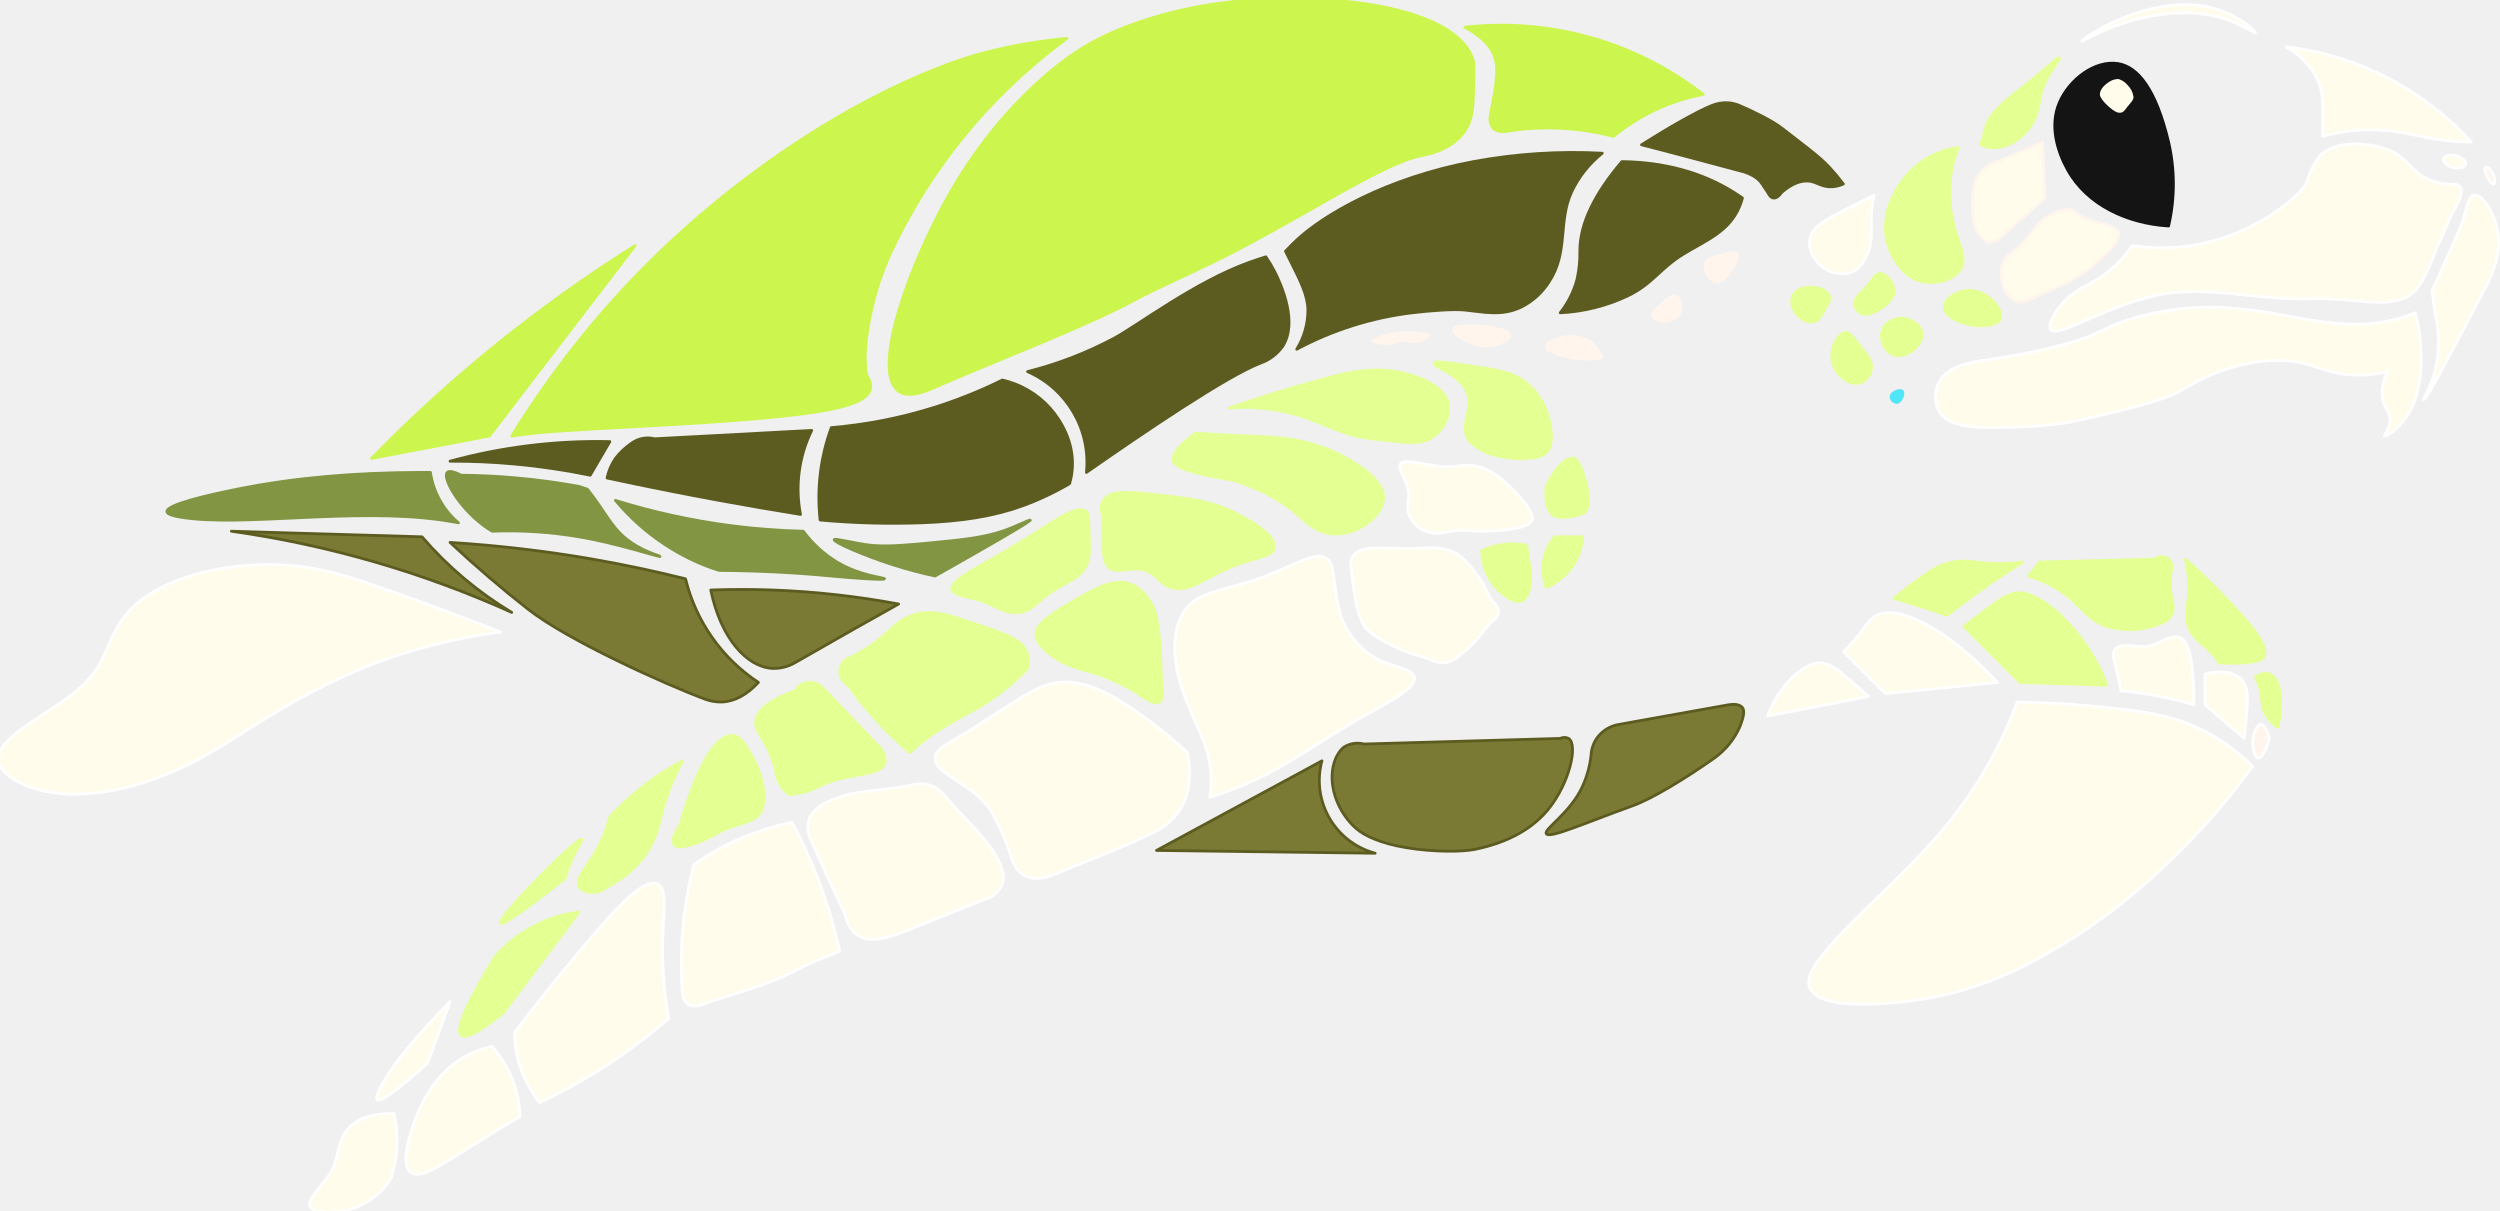
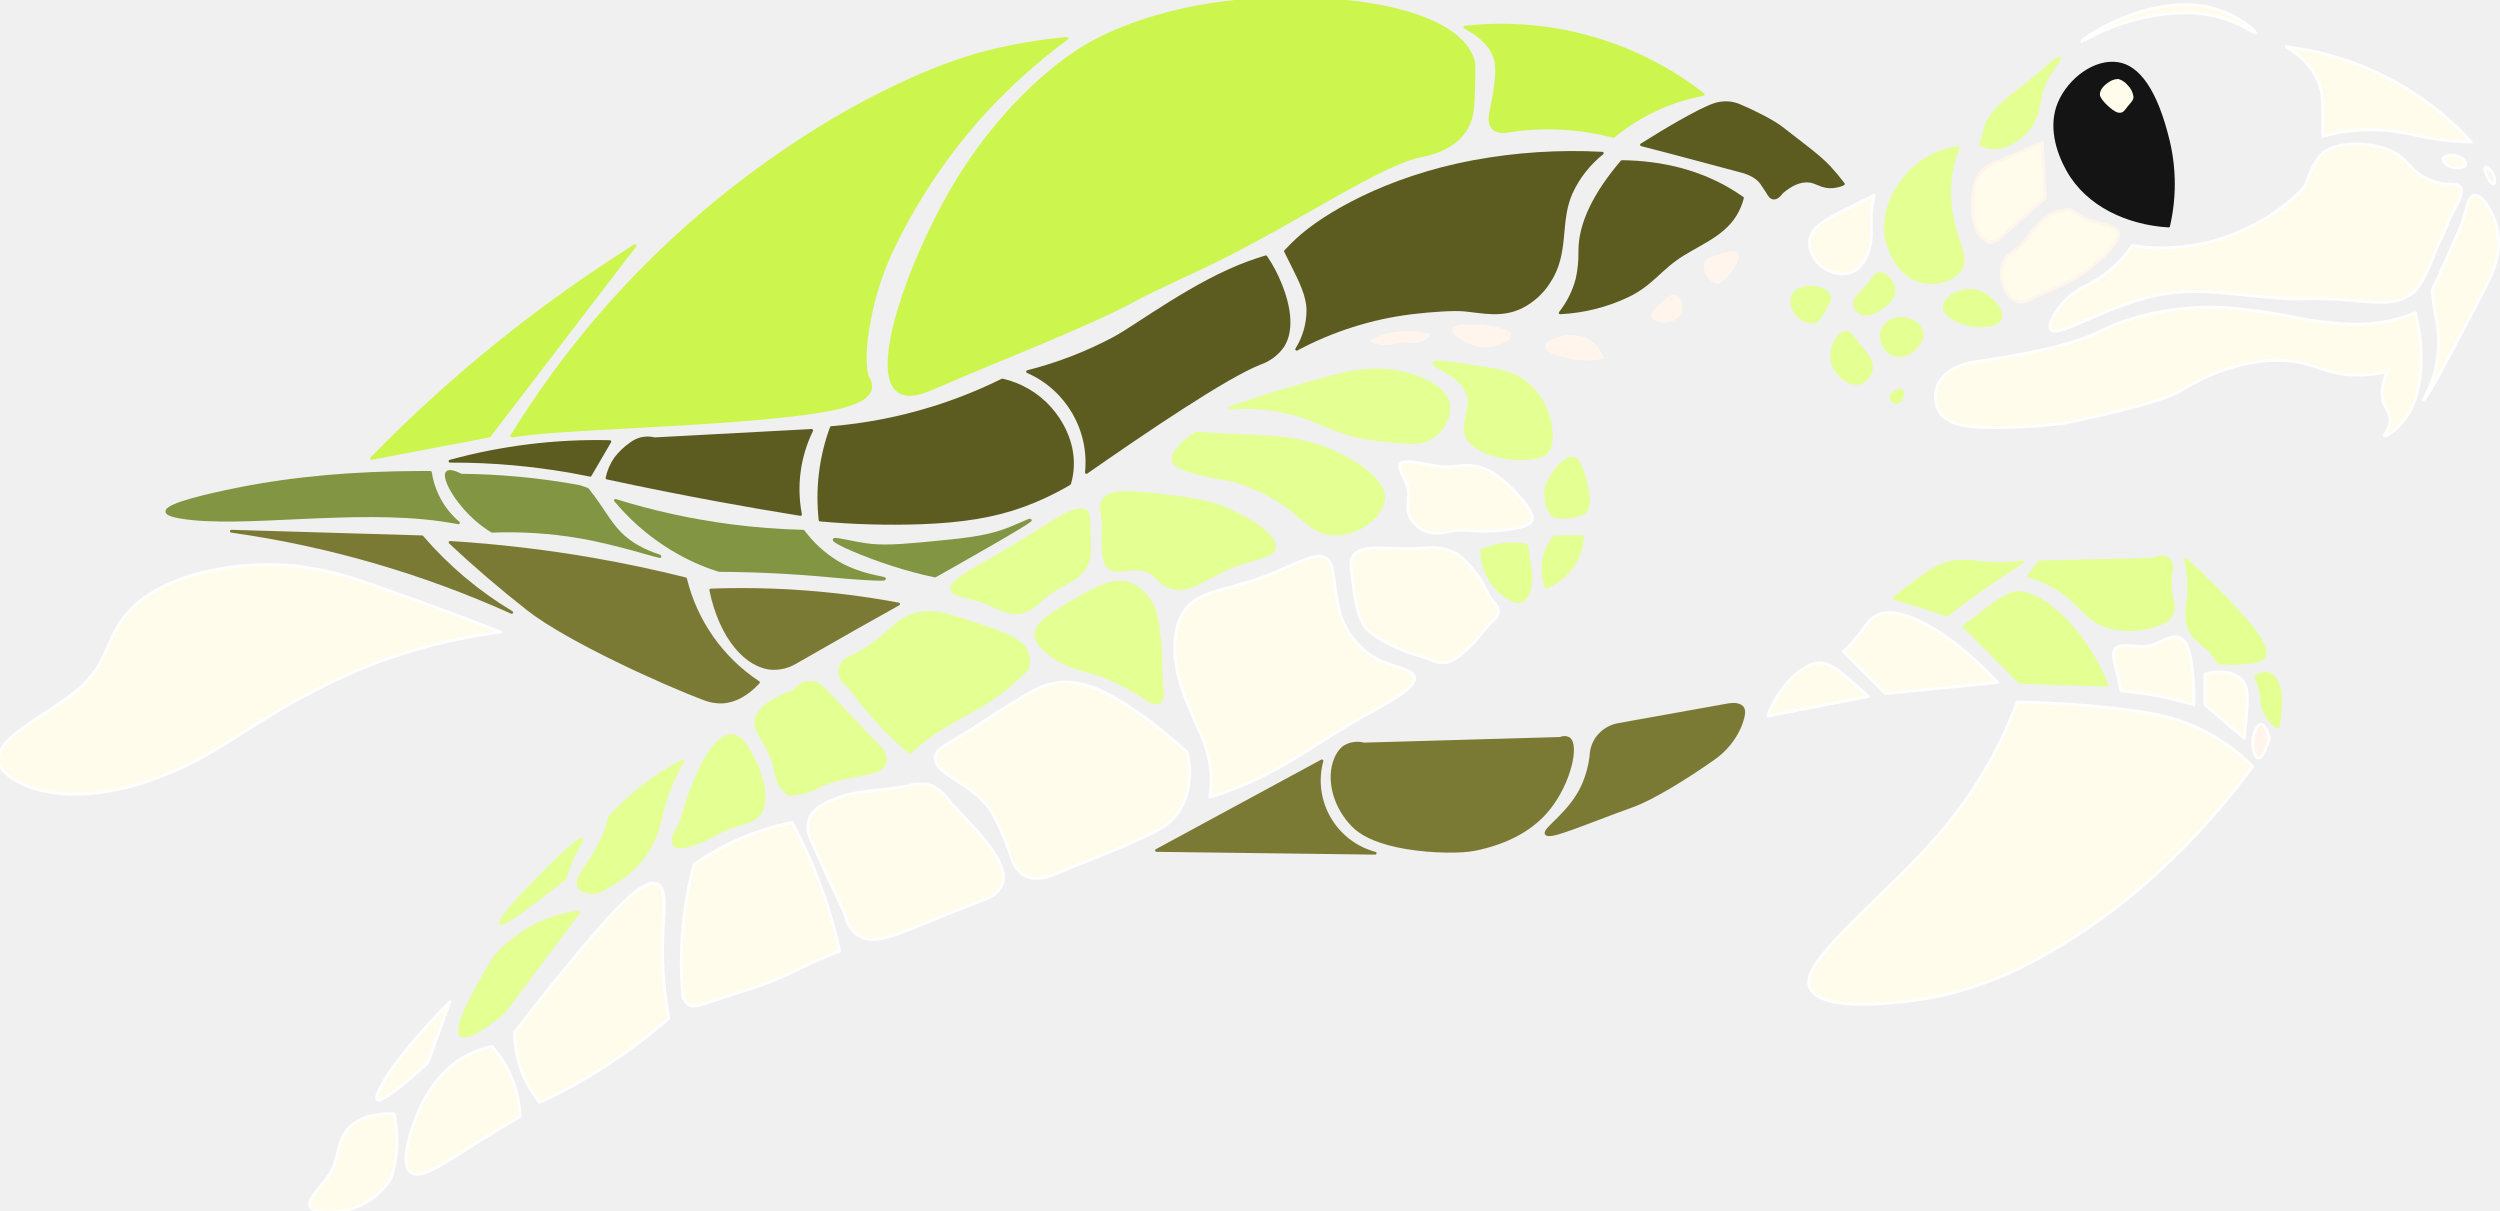
<svg xmlns="http://www.w3.org/2000/svg" id="Brown" width="512.008" height="247.968" viewBox="0 0 892 432">
  <defs>
    <style>
      .cls-1 {
        fill: #7b7a35;
+         stroke: #7b7a35;
      }

-       .cls-1, .cls-11 {
-         stroke: #5c5b20;
-       }
- 
-       .cls-1, .cls-10, .cls-11, .cls-12, .cls-2, .cls-3, .cls-4, .cls-5, .cls-6, .cls-7, .cls-8, .cls-9 {
+       .cls-1, .cls-10, .cls-11, .cls-2, .cls-3, .cls-4, .cls-5, .cls-6, .cls-7, .cls-8, .cls-9 {
        stroke-linecap: round;
        stroke-linejoin: round;
        stroke-width: 1px;
        fill-rule: evenodd;
      }

      .cls-2 {
        fill: #819543;
        stroke: #819543;
      }

      .cls-3 {
        fill: #ccf54e;
        stroke: #ccf54e;
      }

      .cls-4 {
        fill: #141414;
        stroke: #141414;
      }

      .cls-5, .cls-8, .cls-9 {
        fill: #fffcec;
      }

      .cls-5, .cls-7 {
        stroke: #fff;
      }

      .cls-6 {
        fill: #e4ff92;
        stroke: #e4ff92;
      }

      .cls-10, .cls-7 {
        fill: #fff5ec;
      }

      .cls-8 {
        stroke: #fffcec;
      }

      .cls-10, .cls-9 {
        stroke: #fff5ec;
      }

      .cls-11 {
        fill: #5c5b20;
-       }
- 
-       .cls-12 {
-         fill: #50e6f7;
-         stroke: #50e6f7;
+         stroke: #5c5b20;
      }
    </style>
  </defs>
  <path class="cls-1" d="M559.688,263.471c3.4,2.227.4,15.663-7,24.977-5.48,6.893-14.166,12.134-26.591,14.638-4.332.873-14.523,1.008-24.423-.651-8.657-1.451-14.789-4.079-18.005-6.994-6.216-5.632-9.6-14.478-8-21.979,0.841-3.947,2.884-6.278,4-6.994a9.1,9.1,0,0,1,7-1l70.019-2A3.389,3.389,0,0,1,559.688,263.471Z" />
  <path class="cls-1" d="M471.664,271.464a26.9,26.9,0,0,0,19,32.969l-78.022-1Q442.155,287.448,471.664,271.464Z" />
-   <path class="cls-1" d="M621.706,252.481c0.823,1,.54,3.244-1,6.994a27.014,27.014,0,0,1-9,10.99c-10.715,7.6-22.558,14.657-29.008,16.984-18.042,6.507-29.984,11.934-31.009,9.99-0.887-1.681,8.622-7.329,13-16.984a36.5,36.5,0,0,0,3-10.989,11.693,11.693,0,0,1,2-6,12.048,12.048,0,0,1,8-5l39.011-6.994C618.588,251.136,620.686,251.237,621.706,252.481Z" />
-   <path class="cls-1" d="M320.621,215.516a304.988,304.988,0,0,0-45.012-5c-7.374-.267-14.627-0.267-22.006,0,3.555,17.336,12.933,27.5,22.006,27.974a15.052,15.052,0,0,0,8-2c7-4.032,13.972-8.009,21.006-11.988C309.953,221.489,315.268,218.5,320.621,215.516Z" />
-   <path class="cls-1" d="M244.6,206.524a61.873,61.873,0,0,0,26.007,36.966c-3.924,4.236-8.312,6.784-13,6.993a16.071,16.071,0,0,1-6-1c-14.969-5.577-49.174-21.152-63.018-31.97-9.656-7.546-18.942-15.5-28.008-23.977a463.753,463.753,0,0,1,51.015,5.994C222.738,201.472,233.619,203.777,244.6,206.524Z" />
+   <path class="cls-1" d="M621.706,252.481c0.823,1,.54,3.244-1,6.994a27.014,27.014,0,0,1-9,10.99c-10.715,7.6-22.558,14.657-29.008,16.984-18.042,6.507-29.984,11.934-31.009,9.99-0.887-1.681,8.622-7.329,13-16.984a36.5,36.5,0,0,0,3-10.989,11.693,11.693,0,0,1,2-6,12.048,12.048,0,0,1,8-5l39.011-6.994C618.588,251.136,620.685,251.237,621.706,252.481Z" />
+   <path class="cls-1" d="M320.621,215.516a305,305,0,0,0-45.012-5c-7.375-.267-14.627-0.267-22.006,0,3.555,17.336,12.933,27.5,22.006,27.974a15.052,15.052,0,0,0,8-2c7-4.032,13.972-8.009,21.006-11.988C309.953,221.489,315.268,218.5,320.621,215.516Z" />
+   <path class="cls-1" d="M244.6,206.524a61.873,61.873,0,0,0,26.007,36.966c-3.924,4.236-8.312,6.784-13,6.993a16.071,16.071,0,0,1-6-1c-14.969-5.578-49.175-21.152-63.018-31.97-9.656-7.546-18.943-15.5-28.008-23.977a463.753,463.753,0,0,1,51.015,5.994C222.738,201.472,233.619,203.777,244.6,206.524Z" />
  <path class="cls-1" d="M150.574,191.539a131.5,131.5,0,0,0,32.009,26.974A369.4,369.4,0,0,0,82.555,189.54Z" />
  <path class="cls-2" d="M367.634,185.544c0.34,0.627-26.831,15.932-34.009,19.981q-7.6-1.624-15-4c-10.909-3.493-21.295-8.135-21.006-8.991,0.2-.59,7.6,1.416,13,2,6.282,0.677,14.375-.166,23.007-1,9.277-.9,17.261-1.687,24.007-4C362.439,187.894,367.5,185.3,367.634,185.544Z" />
  <path class="cls-2" d="M315.62,206.524c0.053-.45-8.744-1.021-17-5.994a42.221,42.221,0,0,1-12-10.99,244.708,244.708,0,0,1-26.008-2,245.056,245.056,0,0,1-41.011-8.991A80.335,80.335,0,0,0,237.6,194.536a77.144,77.144,0,0,0,16,7.992c1,0.358,1.987.686,3,1,13.6,0.085,26.87.745,40.012,2C303.752,206.206,315.557,207.062,315.62,206.524Z" />
  <path class="cls-2" d="M209.59,174.554c0.78,1,1.526,1.977,2.269,2.982,3.986,5.39,6.49,10.322,10.735,14,6.1,5.289,13.082,6.758,13,6.993-0.146.436-14.931-4.609-29.008-6.993a150.744,150.744,0,0,0-31.008-2q-1.549-.927-3-2c-9.013-6.645-14.841-17.1-13-18.982,0.74-.757,2.726-0.123,5,1,6.71,0.063,13.323.393,20,1,7.4,0.671,14.7,1.665,22.006,3Z" />
  <path class="cls-2" d="M153.574,168.56a29.209,29.209,0,0,0,10,17.983c-2.019-.385-3.988-0.713-6-1-31.7-4.493-71.237,2.577-93.026-1-2.384-.391-4.908-0.992-5-2-0.24-2.586,15.725-6.125,25.007-7.993,20.742-4.172,42.017-5.9,65.018-5.994C150.905,168.555,152.234,168.555,153.574,168.56Z" />
-   <path class="cls-3" d="M522.678,9.709c6.014,3.236,9.93,7.189,11,11.989,1.336,5.98-1.807,17.581-2,19.981a5.116,5.116,0,0,0,1,4c1.3,1.388,3.649,1.5,6,1a91.448,91.448,0,0,1,37.011,2A71.1,71.1,0,0,1,607.7,33.686,117.114,117.114,0,0,0,522.678,9.709Z" />
-   <path class="cls-3" d="M320.621,139.587c-10-6.959,3.752-45.636,19.006-71.933C355.614,40.093,376.145,22.745,388.64,15.7c10.881-6.132,28.327-12.5,50.014-14.986,33.2-3.81,81.055.836,87.025,20.98,0.422,1.424.19,7.768,0,12.988-0.167,4.576-.547,8.325-3,11.989-4.61,6.882-13.323,8.442-16,8.992-14.258,2.92-44.446,23.556-74.02,37.964-9.283,4.523-20.6,9.522-27.008,12.988-18.273,9.89-47.307,20.8-73.02,31.97C330.132,139.67,324.325,142.164,320.621,139.587Z" />
-   <path class="cls-3" d="M380.638,13.705A211.952,211.952,0,0,0,351.63,39.681a200.791,200.791,0,0,0-34.01,50.952,103.5,103.5,0,0,0-8,26.975c-1.3,7.886-1.106,14.879,0,16.984a5.973,5.973,0,0,1,1,4c-0.644,3.36-5.514,5.511-12,6.994-23.943,5.469-87.289,6.753-108.03,8.991-2.673.289-5.3,0.617-8,1A336.417,336.417,0,0,1,230.6,94.629,342.361,342.361,0,0,1,284.611,50.67c25.047-16.565,50.312-27.715,67.019-31.97A187.02,187.02,0,0,1,380.638,13.705Z" />
+   <path class="cls-3" d="M522.678,9.709c6.014,3.236,9.93,7.189,11,11.989,1.336,5.981-1.807,17.581-2,19.981a5.116,5.116,0,0,0,1,4c1.3,1.388,3.649,1.5,6,1a91.448,91.448,0,0,1,37.011,2A71.1,71.1,0,0,1,607.7,33.686,117.113,117.113,0,0,0,522.678,9.709Z" />
+   <path class="cls-3" d="M320.621,139.587c-10-6.959,3.752-45.636,19.006-71.933C355.614,40.093,376.144,22.745,388.64,15.7c10.881-6.132,28.327-12.5,50.014-14.986,33.2-3.81,81.055.836,87.025,20.98,0.422,1.424.19,7.769,0,12.988-0.167,4.576-.547,8.325-3,11.989-4.61,6.882-13.323,8.442-16,8.992-14.258,2.92-44.446,23.556-74.02,37.964-9.283,4.523-20.6,9.522-27.008,12.988-18.273,9.89-47.307,20.8-73.02,31.97C330.132,139.67,324.325,142.164,320.621,139.587Z" />
+   <path class="cls-3" d="M380.638,13.7A211.952,211.952,0,0,0,351.63,39.681a200.791,200.791,0,0,0-34.01,50.952,103.464,103.464,0,0,0-8,26.975c-1.3,7.886-1.106,14.879,0,16.984a5.972,5.972,0,0,1,1,4c-0.644,3.36-5.514,5.511-12,6.994-23.943,5.469-87.289,6.753-108.03,8.991-2.673.288-5.3,0.617-8,1A336.417,336.417,0,0,1,230.6,94.629,342.361,342.361,0,0,1,284.611,50.67c25.047-16.565,50.312-27.715,67.019-31.97A187.032,187.032,0,0,1,380.638,13.7Z" />
  <path class="cls-3" d="M226.6,87.636a510.472,510.472,0,0,0-94.026,75.929l42.011-7.993Q200.589,121.6,226.6,87.636Z" />
  <path class="cls-4" d="M773.748,80.642a66.394,66.394,0,0,0,0-29.972c-4.49-18.858-10.951-26.827-18-27.974-8.191-1.332-17.421,5.563-21.006,13.987-3.463,8.138-.743,17.274,3,23.978C744.813,73.328,759.25,79.75,773.748,80.642Z" />
  <path class="cls-5" d="M178.581,225.507c-14.395-5.688-30.2-11.47-46.012-16.984-9.859-3.439-23.774-7.82-41.012-6.994-23.656,1.134-38.281,8.876-45.013,15.985-8.971,9.474-7.124,17.5-17,26.975-5.308,5.088-13.312,9.552-21.006,14.986-3.583,2.531-9.605,7-9,11.989,0.265,2.195,1.835,4.532,6,6.993,9.223,5.448,26.031,7.57,48.013,0,16.712-5.755,26.185-12.878,41.012-21.979a239.364,239.364,0,0,1,37.01-18.983A199.554,199.554,0,0,1,178.581,225.507Z" />
  <path class="cls-5" d="M719.733,250.483a367.429,367.429,0,0,1,41.011,3c10.1,1.373,18.215,3.25,27.008,7.992a68.2,68.2,0,0,1,16,11.989,255.855,255.855,0,0,1-34.009,37.964A213.523,213.523,0,0,1,722.734,344.4a125.609,125.609,0,0,1-43.012,12.988c-16.539,1.817-31.258,1.44-34.01-5-2.476-5.79,7.5-16.011,25.007-32.969,12.162-11.781,22.387-21.852,32.009-35.967A152.894,152.894,0,0,0,719.733,250.483Z" />
-   <path class="cls-5" d="M139.571,420.324a44.22,44.22,0,0,0,2-15.985,43.315,43.315,0,0,0-1-6.993c-6.7-.191-12.3,1.257-16,5-4.187,4.23-3.768,10.49-6,14.986-2.316,4.663-9.226,10.284-8,12.988,1.038,2.294,5.879,2.4,10,2a25.225,25.225,0,0,0,15-6.993A25.686,25.686,0,0,0,139.571,420.324Z" />
-   <path class="cls-5" d="M160.576,357.383q-4,10.99-8,21.98c-6.554,5.887-16.435,14.4-18.005,12.988-0.508-.456-0.052-1.866,1-4C140.169,379.045,151.825,366.212,160.576,357.383Z" />
+   <path class="cls-5" d="M139.571,420.324a44.242,44.242,0,0,0,2-15.985,43.315,43.315,0,0,0-1-6.993c-6.7-.191-12.3,1.257-16,5-4.187,4.23-3.768,10.49-6,14.986-2.316,4.663-9.226,10.284-8,12.988,1.038,2.294,5.879,2.4,10,2a25.225,25.225,0,0,0,15-6.993A25.723,25.723,0,0,0,139.571,420.324Z" />
+   <path class="cls-5" d="M160.576,357.383q-4,10.99-8,21.98c-6.554,5.887-16.435,14.4-18.005,12.988-0.508-.456-0.052-1.866,1-4C140.169,379.045,151.825,366.211,160.576,357.383Z" />
  <path class="cls-5" d="M175.581,373.368a39.974,39.974,0,0,1,10,24.977c-6.15,3.621-12.056,7.225-18,10.99-10.609,6.715-17.668,11.467-21,8.991-3.788-2.809-.589-13.334,2-19.981,4.217-10.828,10.7-17.171,15-19.981A35.9,35.9,0,0,1,175.581,373.368Z" />
-   <path class="cls-5" d="M238.6,363.378a196.048,196.048,0,0,1-46.013,29.972,39.444,39.444,0,0,1-9-24.977c9.974-13.09,20.016-25.5,30.008-36.965,7.134-8.189,16.524-18.22,21.006-15.985,3.264,1.626,2.393,8.99,2,15.985A139.924,139.924,0,0,0,238.6,363.378Z" />
+   <path class="cls-5" d="M238.6,363.378a196.048,196.048,0,0,1-46.013,29.972,39.444,39.444,0,0,1-9-24.977c9.974-13.09,20.016-25.5,30.008-36.965,7.134-8.189,16.523-18.22,21.006-15.985,3.264,1.626,2.393,8.99,2,15.985A139.924,139.924,0,0,0,238.6,363.378Z" />
  <path class="cls-5" d="M299.615,339.4a176.765,176.765,0,0,0-17-45.957,92.954,92.954,0,0,0-35.01,14.986,137.366,137.366,0,0,0-4,46.956,4.832,4.832,0,0,0,2,3c1.823,1.114,4.15.3,5,0,11.994-4.177,21.71-6.27,33.009-11.988A156.739,156.739,0,0,1,299.615,339.4Z" />
-   <path class="cls-5" d="M305.617,333.406c4.755,3.53,11.276,1.439,22.006-3,7.805-3.227,16.532-6.7,25.007-9.991a9.012,9.012,0,0,0,5-5,8.229,8.229,0,0,0,0-5c-2.417-8.957-14.977-19.532-20.006-25.975a12.909,12.909,0,0,0-5-4c-3.67-1.486-7.192-.464-9,0-1.3.333-10.643,1.468-15,2a41.915,41.915,0,0,0-14,4c-2.937,1.54-5.122,3.36-6,5.994-1.1,3.3.315,6.46,1,7.993,3.962,8.862,7.954,17.56,12,25.975A11.274,11.274,0,0,0,305.617,333.406Z" />
-   <path class="cls-5" d="M423.65,268.466c1.62,7.768.892,15.189-3,20.981-3.337,4.965-7.761,6.991-12,8.991-9.8,4.623-20.382,8.538-31.009,12.988-2.428,1.017-7.7,3.3-12,1-3.406-1.824-4.586-5.688-5-6.993a81.935,81.935,0,0,0-7-15.985c-6.095-9.76-20.243-13.029-20-18.982,0.131-3.279,4.422-4.987,11-8.992,4.277-2.6,15.36-10.264,24.007-14.986a25.967,25.967,0,0,1,9-3,25.4,25.4,0,0,1,10,1C398.385,247.542,413.521,259.18,423.65,268.466Z" />
-   <path class="cls-5" d="M431.652,284.452c2.027-.632,3.994-1.287,6-2,19.465-6.9,30.982-16.915,49.014-26.974,8.811-4.916,18.9-10.028,18-13.987-0.74-3.253-9.978-3.55-16-7.993a28.819,28.819,0,0,1-10-12.988c-1.454-4.094-2.129-9.942-3-15.985-0.306-2.118-.608-3.821-2-5-3.857-3.25-11.1,1.829-22.006,5.994-14.967,5.715-25.063,4.865-30.008,13.987a20.115,20.115,0,0,0-2,6c-2.293,12.381,3.432,24.472,9,36.965a44.333,44.333,0,0,1,3,9.991A38.994,38.994,0,0,1,431.652,284.452Z" />
-   <path class="cls-5" d="M482.667,198.532c-1.182,1.9-.551,4.661,0,8.992,1.006,7.918,1.961,13.23,5,16.984,1.426,1.76,7.371,5.369,14,7.992,3.219,1.273,5.834,1.6,9,3a10.1,10.1,0,0,0,4,1c3.425,0.038,6.359-2.392,11-6.993,2.909-2.883,4.488-5.975,7-7.993a4.7,4.7,0,0,0,2-3c0.175-1.774-1.283-3.212-2-4-1.683-1.837-2.344-4.338-4-6.993-3.147-5.041-7.212-9.039-9-9.991-4.776-2.539-9.384-2.158-12-2C494.2,196.355,485.643,193.739,482.667,198.532Z" />
+   <path class="cls-5" d="M305.617,333.406c4.755,3.53,11.276,1.439,22.006-3,7.805-3.228,16.532-6.7,25.007-9.991a9.012,9.012,0,0,0,5-5,8.229,8.229,0,0,0,0-5c-2.417-8.957-14.977-19.532-20.006-25.975a12.909,12.909,0,0,0-5-4c-3.67-1.486-7.192-.464-9,0-1.3.333-10.643,1.468-15,2a41.915,41.915,0,0,0-14,4c-2.937,1.539-5.122,3.36-6,5.994-1.1,3.3.315,6.46,1,7.993,3.962,8.862,7.954,17.56,12,25.975A11.274,11.274,0,0,0,305.617,333.406Z" />
+   <path class="cls-5" d="M423.65,268.466c1.62,7.768.892,15.189-3,20.981-3.337,4.965-7.761,6.991-12,8.991-9.8,4.623-20.382,8.538-31.009,12.988-2.428,1.017-7.7,3.3-12,1-3.406-1.824-4.586-5.688-5-6.993a81.935,81.935,0,0,0-7-15.985c-6.095-9.76-20.243-13.029-20-18.982,0.131-3.279,4.422-4.987,11-8.992,4.277-2.6,15.36-10.264,24.007-14.986a25.967,25.967,0,0,1,9-3,25.4,25.4,0,0,1,10,1C398.385,247.541,413.521,259.18,423.65,268.466Z" />
+   <path class="cls-5" d="M431.652,284.452c2.027-.632,3.994-1.287,6-2,19.465-6.9,30.982-16.915,49.014-26.974,8.811-4.916,18.9-10.028,18-13.987-0.74-3.253-9.978-3.55-16-7.993a28.819,28.819,0,0,1-10-12.988c-1.454-4.094-2.129-9.942-3-15.985-0.306-2.118-.608-3.821-2-5-3.857-3.25-11.1,1.829-22.006,5.994-14.967,5.715-25.063,4.865-30.008,13.987a20.115,20.115,0,0,0-2,6c-2.293,12.381,3.432,24.472,9,36.965a44.274,44.274,0,0,1,3,9.991A39.026,39.026,0,0,1,431.652,284.452Z" />
+   <path class="cls-5" d="M482.667,198.532c-1.182,1.9-.551,4.661,0,8.992,1.006,7.918,1.961,13.23,5,16.984,1.426,1.76,7.371,5.369,14,7.992,3.219,1.273,5.834,1.6,9,3a10.1,10.1,0,0,0,4,1c3.425,0.038,6.359-2.392,11-6.993,2.909-2.883,4.488-5.975,7-7.993a4.7,4.7,0,0,0,2-3c0.175-1.774-1.283-3.212-2-4-1.683-1.837-2.344-4.338-4-6.993-3.146-5.041-7.211-9.039-9-9.991-4.776-2.539-9.384-2.158-12-2C494.2,196.355,485.643,193.739,482.667,198.532Z" />
  <path class="cls-5" d="M527.679,166.562c-4.2-1.123-6.652-.14-11,0-6.043.194-15.4-3.415-17.005-1-1.377,2.076,2.916,5.933,3,10.99,0.018,1.036-.926,4.374,0,6.993a10.539,10.539,0,0,0,6,5.994c3.39,1.362,6.4.479,9,0,4.417-.813,8.064.191,13,0,9.633-.371,15.145-1.639,16-4,0.7-1.929-2.011-6.2-8-11.989C534.548,169.562,530.957,167.437,527.679,166.562Z" />
  <path class="cls-5" d="M630.708,255.479a37.755,37.755,0,0,1,8-12.988c4.01-4.211,8.262-5.941,10-6,3.806-.118,6.625,2.11,10,5,2.733,2.335,5.42,4.68,8,6.993Z" />
  <path class="cls-5" d="M672.72,247.486l-15-14.986a54.285,54.285,0,0,0,7-7.992c1.341-1.89,2.524-3.784,5-5,3.117-1.524,7.837-1.372,15,2,9.961,4.685,19.929,13.3,28.008,21.98Z" />
  <path class="cls-6" d="M720.733,243.49l31.009,1a68.538,68.538,0,0,0-11-18.982C732.089,215,724,211.14,719.733,211.52c-3.392.3-6.482,2.6-11,5.994-2.435,1.828-5.33,4-8,5.995Z" />
-   <path class="cls-5" d="M754.743,231.5c-1.16,1.465-.6,3.6,0,5.994q1.092,4.324,2,8.992a129,129,0,0,1,14,2q6.079,1.212,12,3a82.03,82.03,0,0,0-1-15.985c-0.65-3.832-1.61-6.912-4-7.992-3.038-1.372-7.715,2.383-11,3C762.974,231.206,756.63,229.117,754.743,231.5Z" />
+   <path class="cls-5" d="M754.743,231.5c-1.16,1.465-.6,3.6,0,5.994q1.092,4.324,2,8.992a129,129,0,0,1,14,2q6.079,1.21,12,3a82.03,82.03,0,0,0-1-15.985c-0.651-3.832-1.61-6.912-4-7.992-3.038-1.372-7.715,2.383-11,3C762.974,231.206,756.63,229.117,754.743,231.5Z" />
  <path class="cls-5" d="M786.752,251.482V240.493c4.714-1.288,10.046-1.157,13,2,2.276,2.427,2.274,5.722,2,9.99-0.24,3.742-.567,7.352-1,10.99Z" />
  <path class="cls-7" d="M805.757,270.465c1.453,0.14,3.025-3.9,4-6.994-0.537-2.019-1.626-4.972-3-5-1.557-.026-3.109,3.718-3,6.993C803.826,267.557,804.588,270.351,805.757,270.465Z" />
  <path class="cls-8" d="M749.741,33.686c-0.006-1.065.724-2.509,3-4a5.592,5.592,0,0,1,3-1,6.071,6.071,0,0,1,3,2,6.646,6.646,0,0,1,2,4c-0.108,1.032-.992,1.715-2,3-0.828,1.052-1.231,1.806-2,2-1.021.255-2.192-.411-4-2C750.816,35.993,749.746,34.474,749.741,33.686Z" />
  <path class="cls-5" d="M850.77,155.572c0.454,0.432,4.679-2.212,8-6.993,2.41-3.469,4.506-9.053,5-16.984a63.632,63.632,0,0,0-2-19.982,55.719,55.719,0,0,1-10,3,56.68,56.68,0,0,1-14,1,130.846,130.846,0,0,1-17-2c-12.864-2.7-25.821-4.249-34.009-4a98.56,98.56,0,0,0-29.008,5c-5.22,1.78-8.815,4.128-14,5.994-9.877,3.551-23.35,6.174-36.01,7.992-4.135.594-12.83,1.785-16,7.993a10.926,10.926,0,0,0,0,9.991c2.96,5.223,10.759,6,19,5.994,10.607,0,22.945-.923,28.008-2,15.9-3.376,33.195-7.6,39.011-10.99a80.318,80.318,0,0,1,14-6.993c12.4-4.373,22.1-4.784,30.009-3,3.949,0.893,9.241,3.36,15,4a43.5,43.5,0,0,0,15-1c-2.043,4.816-2.4,8.8-1,11.988,0.779,1.771,1.89,2.849,2,5C852.933,152.754,850.39,155.212,850.77,155.572Z" />
-   <path class="cls-5" d="M864.774,142.584c-0.319-.2,2.5-4.208,4-9.99a43.59,43.59,0,0,0,0-20.981q-0.5-4-1-7.992c1.728-3.669,3.372-7.28,5-10.99,2.2-5.011,5.482-12.245,6-13.987,1.464-4.906,1.992-8.634,4-8.992,2.693-.48,6.543,5.368,8,10.99,2.489,9.593-2.112,18.366-4,21.98C881.954,111.853,865.7,143.168,864.774,142.584Z" />
-   <path class="cls-5" d="M731.736,117.608c2.635,3.423,22.109-10.257,42.012-12.988,14.695-2.016,29.253,1.7,45.013,2,4.165,0.078,7.841-.191,12,0,14.409,0.663,22.9,3.327,30.008-2,4.31-3.227,8.487-16.013,9-16.984,2.435-4.585,3.437-8.474,6-12.988,1.04-1.832,3.509-6.071,2-7.993-0.894-1.14-2.689-.826-5-1a19.459,19.459,0,0,1-7-2c-5.292-2.569-6.51-6.3-11-8.992a28.02,28.02,0,0,0-10-3c-8.194-.984-13.342.766-16,3-3.62,3.033-5.822,10.662-6,10.99-1.27,2.321-7.02,7.719-14,11.989a72.371,72.371,0,0,1-27.008,9.991,71.14,71.14,0,0,1-21.006,0,41.722,41.722,0,0,1-14,12.988c-3.306,1.81-8.2,3.883-12,8.991C733.354,111.475,730.409,115.883,731.736,117.608Z" />
-   <path class="cls-5" d="M815.76,16.7c5.855,3.539,10.123,8.24,12,13.987,0.955,2.918,1,5.973,1,9.991,0,2.667,0,5.49,0,7.993a61.091,61.091,0,0,1,10-2,64.367,64.367,0,0,1,14,0,100.665,100.665,0,0,1,11,2,96.921,96.921,0,0,0,18,2A106.172,106.172,0,0,0,815.76,16.7Z" />
+   <path class="cls-5" d="M864.774,142.584c-0.319-.2,2.5-4.208,4-9.99a43.59,43.59,0,0,0,0-20.981q-0.5-4-1-7.992c1.728-3.669,3.372-7.28,5-10.99,2.2-5.011,5.481-12.245,6-13.987,1.465-4.906,1.993-8.634,4-8.992,2.693-.48,6.543,5.368,8,10.99,2.489,9.593-2.112,18.366-4,21.98C881.954,111.853,865.7,143.168,864.774,142.584Z" />
+   <path class="cls-5" d="M731.736,117.608c2.635,3.423,22.108-10.257,42.012-12.988,14.695-2.016,29.253,1.7,45.013,2,4.165,0.078,7.841-.192,12,0,14.409,0.663,22.9,3.327,30.008-2,4.31-3.227,8.487-16.013,9-16.984,2.435-4.585,3.437-8.474,6-12.988,1.04-1.832,3.509-6.071,2-7.993-0.894-1.14-2.689-.826-5-1a19.461,19.461,0,0,1-7-2c-5.292-2.569-6.51-6.3-11-8.992a28.02,28.02,0,0,0-10-3c-8.194-.984-13.342.766-16,3-3.62,3.033-5.822,10.662-6,10.99-1.27,2.321-7.02,7.719-14,11.989a72.371,72.371,0,0,1-27.008,9.991,71.14,71.14,0,0,1-21.006,0,41.715,41.715,0,0,1-14,12.988c-3.305,1.81-8.2,3.883-12,8.991C733.354,111.475,730.409,115.883,731.736,117.608Z" />
+   <path class="cls-5" d="M815.76,16.7c5.855,3.539,10.123,8.24,12,13.987,0.955,2.918,1,5.973,1,9.991,0,2.667,0,5.49,0,7.993a61.081,61.081,0,0,1,10-2,64.367,64.367,0,0,1,14,0,100.665,100.665,0,0,1,11,2,96.929,96.929,0,0,0,18,2A106.172,106.172,0,0,0,815.76,16.7Z" />
  <path class="cls-5" d="M879.778,58.663c0.26-1.026-1.418-2.462-3-3-2.038-.689-4.711-0.144-5,1-0.261,1.026,1.418,2.462,3,3C876.814,60.351,879.488,59.806,879.778,58.663Z" />
  <path class="cls-7" d="M886.78,59.662c0.538-.325,2.318,1.14,3,3,0.452,1.231.493,2.809,0,3-0.521.2-1.523-1.192-2-2C886.882,62.145,886.241,59.987,886.78,59.662Z" />
-   <path class="cls-5" d="M804.757,11.707c0.252-.382-3.97-4.323-10-6.993a37.5,37.5,0,0,0-17-3c-18.851.794-35.277,12.519-35.01,12.988,0.2,0.351,10.046-6.327,25.007-8.992,11.2-1.995,19.407-1.135,26.008,1C799.79,8.664,804.522,12.062,804.757,11.707Z" />
-   <path class="cls-9" d="M728.736,50.67q0.5,9.991,1,19.981l-17,14.986-3,1a10.34,10.34,0,0,1-2.837-2.063c-1.67-1.728-2.9-4.88-3.164-9.925-0.306-5.755,1.111-10.72,2-11.989a14.441,14.441,0,0,1,7-5C716.516,56.149,723.29,53.079,728.736,50.67Z" />
-   <path class="cls-9" d="M724.734,106.618c-0.866.472-2.873,1.59-5,1-4.307-1.2-7.166-8.9-5-13.987,1.009-2.374,2.686-3.183,5-5,4.428-3.467,7-10.511,14-12.988a18.114,18.114,0,0,1,5-1,30.95,30.95,0,0,0,7,4c1.007,0.409,9.111,1.788,10,4,1.092,2.7-2.751,7.132-10,12.988C738.755,101.27,728.408,104.616,724.734,106.618Z" />
-   <path class="cls-5" d="M668.719,69.653a38.925,38.925,0,0,0-1,6.993c-0.253,5.094.593,8.246-1,12.988-1.348,4.011-3.623,6.245-5,6.993-3.755,2.039-8.217.888-11-1-3.3-2.236-5.53-6.286-5-9.991,0.666-4.669,5.472-7.226,13-10.99Z" />
+   <path class="cls-5" d="M804.757,11.707c0.252-.382-3.97-4.323-10-6.993a37.5,37.5,0,0,0-17-3c-18.851.794-35.277,12.519-35.01,12.988,0.2,0.351,10.046-6.327,25.007-8.992,11.2-1.995,19.407-1.135,26.008,1C799.79,8.663,804.522,12.062,804.757,11.707Z" />
+   <path class="cls-9" d="M728.736,50.67q0.5,9.991,1,19.981l-17,14.986-3,1a10.34,10.34,0,0,1-2.837-2.063c-1.67-1.728-2.9-4.88-3.165-9.925-0.3-5.755,1.112-10.72,2-11.989a14.441,14.441,0,0,1,7-5C716.516,56.149,723.29,53.079,728.736,50.67Z" />
+   <path class="cls-9" d="M724.734,106.618c-0.866.472-2.873,1.59-5,1-4.307-1.2-7.166-8.9-5-13.987,1.009-2.374,2.686-3.183,5-5,4.428-3.467,7-10.511,14-12.988a18.114,18.114,0,0,1,5-1,30.954,30.954,0,0,0,7,4c1.007,0.409,9.111,1.788,10,4,1.092,2.7-2.751,7.132-10,12.988C738.754,101.27,728.408,104.616,724.734,106.618Z" />
+   <path class="cls-5" d="M668.719,69.653a38.925,38.925,0,0,0-1,6.993c-0.253,5.094.593,8.246-1,12.988-1.348,4.011-3.623,6.245-5,6.993-3.755,2.039-8.218.888-11-1-3.3-2.236-5.53-6.286-5-9.991,0.666-4.669,5.472-7.226,13-10.99Z" />
  <path class="cls-10" d="M619.705,90.633c0.457,0.579.165,1.9-1,4-2.4,4.324-4.745,6.137-6,5.995-2.691-.306-5.069-4.365-4-6.994,0.508-1.251,3.1-1.965,7-3C617.194,90.239,619.042,89.794,619.705,90.633Z" />
  <path class="cls-10" d="M597.7,105.619c-1.009-.315-2.6.841-5,3-2.077,1.868-3.21,3.08-3,4,0.338,1.481,3,2.23,5,2,1.879-.218,4.44-1.468,5-4C600.139,108.635,599.283,106.114,597.7,105.619Z" />
-   <path class="cls-10" d="M571.692,127.6a31.6,31.6,0,0,1-11,0c-2.521-.454-9-1.981-9-4,0-1.452,3.376-2.56,5-3a12.854,12.854,0,0,1,10,1A11.979,11.979,0,0,1,571.692,127.6Z" />
+   <path class="cls-10" d="M571.691,127.6a31.6,31.6,0,0,1-11,0c-2.521-.454-9-1.981-9-4,0-1.452,3.376-2.56,5-3a12.854,12.854,0,0,1,10,1A11.972,11.972,0,0,1,571.691,127.6Z" />
  <path class="cls-10" d="M518.677,117.608c-0.406,1.406,3.817,3.952,7,4.995a12.928,12.928,0,0,0,9,0c2.016-.812,4.121-1.933,4-3C538.336,116.525,519.479,114.83,518.677,117.608Z" />
-   <path class="cls-10" d="M489.669,121.6a28.132,28.132,0,0,1,14-3,27,27,0,0,1,6,1,7.417,7.417,0,0,1-3,2c-2.173.745-4.586-.062-6,0-2.014.088-2.99,0.879-5,1A14.058,14.058,0,0,1,489.669,121.6Z" />
+   <path class="cls-10" d="M489.669,121.6a28.132,28.132,0,0,1,14-3,27,27,0,0,1,6,1,7.417,7.417,0,0,1-3,2c-2.174.745-4.586-.062-6,0-2.014.088-2.99,0.879-5,1A14.058,14.058,0,0,1,489.669,121.6Z" />
  <path class="cls-7" d="M588.7,157.57" />
  <path class="cls-11" d="M210.59,169.559a243.146,243.146,0,0,0-27.007-4c-7.661-.7-15.311-1.03-23.007-1a199.155,199.155,0,0,1,57.016-6.994Z" />
-   <path class="cls-11" d="M289.613,153.574a47.75,47.75,0,0,0-4,29.972c-9.749-1.567-19.3-3.211-29.008-5-13.482-2.477-26.611-5.1-40.011-7.993a18.948,18.948,0,0,1,3-6.993,24.055,24.055,0,0,1,5.387-5.167,10.564,10.564,0,0,1,3.616-1.827,10.058,10.058,0,0,1,5,0Z" />
+   <path class="cls-11" d="M289.613,153.574a47.75,47.75,0,0,0-4,29.972c-9.749-1.567-19.3-3.211-29.008-5-13.482-2.477-26.611-5.1-40.011-7.993a18.948,18.948,0,0,1,3-6.993,24.055,24.055,0,0,1,5.387-5.167,10.569,10.569,0,0,1,3.615-1.827,10.062,10.062,0,0,1,5,0Z" />
  <path class="cls-11" d="M296.615,152.575a72.4,72.4,0,0,0-4,32.969,288.733,288.733,0,0,0,36.01,1c14.555-.532,25.789-2.316,36.011-5.994a100.352,100.352,0,0,0,17-7.993,26.025,26.025,0,0,0,1-5.994c0.429-8.961-4.018-16.5-8-20.98a32.556,32.556,0,0,0-17-9.991,169.125,169.125,0,0,1-25.007,9.991A169.381,169.381,0,0,1,296.615,152.575Z" />
  <path class="cls-11" d="M387.64,168.56a35.4,35.4,0,0,0-21.006-35.966,136.136,136.136,0,0,0,31.009-11.989c8.131-4.379,28.718-20.021,48.013-26.975,2.006-.723,3.976-1.379,6-2a46.665,46.665,0,0,1,3,5c2.844,5.493,8.4,18.656,3,26.975a16.458,16.458,0,0,1-8,5.994C437.418,134.343,407.746,154.554,387.64,168.56Z" />
-   <path class="cls-11" d="M571.692,54.667a195.508,195.508,0,0,0-46.013,3c-30.8,5.746-53.433,18.964-63.018,27.974-1.386,1.3-2.7,2.617-4,4,0.666,1.334,1.354,2.707,2,4,3.465,6.907,5.931,11.848,6,16.984a26.376,26.376,0,0,1-4,13.987,117.423,117.423,0,0,1,41.012-12.988c7.17-.858,15.036-1.389,19-1,6.593,0.649,12.978,2.3,20-1a24.956,24.956,0,0,0,10-8.991c7-10.558,3.211-21.347,8-31.97A38.772,38.772,0,0,1,571.692,54.667Z" />
-   <path class="cls-11" d="M556.687,111.613a63.822,63.822,0,0,0,24.007-5.994c8.931-4.252,11.563-9.833,20.006-14.986,8.014-4.892,16.263-7.949,20-16.984a22.374,22.374,0,0,0,1-3c-0.99-.7-1.976-1.355-3-2-11.59-7.274-25.143-10.812-40.011-10.99-9.756,11.478-15.026,22.147-15,31.97a41.555,41.555,0,0,1-1,9.991A33.206,33.206,0,0,1,556.687,111.613Z" />
-   <path class="cls-11" d="M632.709,70.652c-0.988-.15-1.538-1.19-2-2-0.178-.312-1.308-1.946-2-3-2.242-3.405-6.568-4.374-9-5-3.5-.894-22.508-6.075-34.01-8.992,8.932-5.659,19.913-12,25.007-13.987a13.312,13.312,0,0,1,6-1,12.779,12.779,0,0,1,4,1c4.832,2.032,11.941,5.583,15,7.993,6.5,5.114,13.309,9.978,17.005,13.987q2.655,2.879,5,5.994a10.924,10.924,0,0,1-5,1c-3.005-.147-4.589-1.68-7-2-3.17-.418-6.512,1-10,4C634.929,69.806,633.807,70.819,632.709,70.652Z" />
-   <path class="cls-6" d="M693.726,109.615c-0.059-3.1,4.827-5.995,9-5.994,6.385,0,12.2,6.783,11,9.99-1.034,2.78-7.455,3.208-12,2C700.012,115.153,693.792,113.145,693.726,109.615Z" />
-   <path class="cls-12" d="M678.721,139.587c-0.725-.725-3.95.374-4,2a2.17,2.17,0,0,0,2,2C678.347,143.533,679.447,140.312,678.721,139.587Z" />
-   <path class="cls-6" d="M671.72,117.608c-1.5,3.59.937,7.893,4,8.991,4.557,1.634,10.741-3.736,10-7.992-0.472-2.725-3.768-4.895-7-5C676.294,113.536,672.966,114.627,671.72,117.608Z" />
+   <path class="cls-11" d="M571.691,54.667a195.5,195.5,0,0,0-46.012,3c-30.8,5.746-53.433,18.964-63.018,27.974-1.386,1.3-2.7,2.617-4,4,0.666,1.334,1.354,2.707,2,4,3.465,6.907,5.931,11.848,6,16.984a26.376,26.376,0,0,1-4,13.987,117.424,117.424,0,0,1,41.011-12.988c7.171-.858,15.037-1.389,19.006-1,6.593,0.649,12.978,2.3,20-1a24.956,24.956,0,0,0,10-8.991c7-10.558,3.211-21.347,8-31.97A38.78,38.78,0,0,1,571.691,54.667Z" />
+   <path class="cls-11" d="M556.687,111.613a63.822,63.822,0,0,0,24.007-5.994c8.931-4.252,11.563-9.833,20.006-14.986,8.014-4.892,16.263-7.949,20-16.984a22.37,22.37,0,0,0,1-3c-0.991-.7-1.976-1.355-3-2-11.59-7.274-25.143-10.812-40.011-10.99-9.757,11.478-15.026,22.147-15,31.97a41.556,41.556,0,0,1-1,9.991A33.206,33.206,0,0,1,556.687,111.613Z" />
+   <path class="cls-11" d="M632.709,70.652c-0.988-.15-1.538-1.19-2-2-0.179-.312-1.308-1.946-2-3-2.242-3.405-6.568-4.374-9-5-3.5-.894-22.508-6.076-34.01-8.992,8.932-5.659,19.913-12,25.007-13.987a13.31,13.31,0,0,1,6-1,12.779,12.779,0,0,1,4,1c4.832,2.032,11.941,5.582,15,7.993,6.5,5.114,13.309,9.978,17.005,13.987q2.655,2.879,5,5.994a10.924,10.924,0,0,1-5,1c-3.005-.147-4.589-1.68-7-2-3.17-.418-6.512,1-10,4C634.929,69.806,633.807,70.819,632.709,70.652Z" />
+   <path class="cls-6" d="M693.726,109.615c-0.059-3.1,4.827-5.995,9-5.994,6.385,0,12.2,6.783,11,9.99-1.034,2.78-7.456,3.208-12,2C700.012,115.153,693.792,113.145,693.726,109.615Z" />
+   <path class="cls-6" d="M678.721,139.587c-0.725-.725-3.95.374-4,2a2.17,2.17,0,0,0,2,2C678.347,143.533,679.447,140.312,678.721,139.587Z" />
+   <path class="cls-6" d="M671.719,117.608c-1.5,3.59.938,7.893,4,8.991,4.557,1.634,10.741-3.736,10-7.992-0.472-2.725-3.768-4.895-7-5C676.294,113.536,672.966,114.627,671.719,117.608Z" />
  <path class="cls-6" d="M658.716,118.607c-2.86.071-5.8,5.418-5,9.99,0.879,5,6.16,9.185,10,7.993a6.236,6.236,0,0,0,4-5c0.382-2.656-1.219-4.464-4-7.993C661.4,120.658,660.068,118.573,658.716,118.607Z" />
-   <path class="cls-6" d="M670.719,97.626c-1.7.017-2.582,2.344-5,5-2.333,2.556-4.23,3.865-4,5.994a4.109,4.109,0,0,0,2,3c1.778,1.035,4.372.513,8-2,2.683-1.855,3.876-4.08,4-4.995C676.174,101.284,673.267,97.6,670.719,97.626Z" />
+   <path class="cls-6" d="M670.719,97.626c-1.7.017-2.582,2.344-5,5-2.333,2.556-4.231,3.865-4,5.994a4.109,4.109,0,0,0,2,3c1.778,1.034,4.372.513,8-2,2.684-1.855,3.877-4.08,4-4.995C676.174,101.284,673.267,97.6,670.719,97.626Z" />
  <path class="cls-6" d="M652.714,105.619c0.64,1.719-1.058,3.562-3,6.993a4.337,4.337,0,0,1-2,2c-1.97.851-4.226-.467-5-1-2.258-1.55-4.377-5-3-7.992,1.65-3.587,6.515-3.231,8-3C649.041,102.831,651.945,103.554,652.714,105.619Z" />
  <path class="cls-6" d="M164.578,369.372c-2.85-2.373,5-16.487,12-27.974a48.66,48.66,0,0,1,21.006-13.987,46.34,46.34,0,0,1,9-2L179.582,361.38C173.361,366.357,166.593,371.05,164.578,369.372Z" />
-   <path class="cls-6" d="M544.684,194.536q0.5,3.5,1,6.993c1.337,7.171-.35,12.042-3,12.988-1.262.45-3.756-.318-7-3a19.349,19.349,0,0,1-6-8.992,20.715,20.715,0,0,1-1-5.994A25.528,25.528,0,0,1,544.684,194.536Z" />
-   <path class="cls-6" d="M564.69,191.539a20.855,20.855,0,0,1-13,17.983,18.607,18.607,0,0,1,0-12.988,17.346,17.346,0,0,1,3-5h10Z" />
-   <path class="cls-6" d="M561.689,163.565c1.139,0.3,2.709,3.186,4,7.992,1.555,5.783,1.2,9.657,0,10.99-0.647.716-3.384,1.775-7,2-2.5.154-4.077-.244-5-1a8.875,8.875,0,0,1-2-5,19.3,19.3,0,0,1,0-5C555.067,166.413,559.069,162.883,561.689,163.565Z" />
-   <path class="cls-6" d="M511.675,129.6c0.335-1.093,6.231-.013,13,1,9.768,1.459,15.579,2.007,21.006,6.993a24.387,24.387,0,0,1,7,11.989c1.629,6.441.806,10.18-1,11.989-1.083,1.084-3.447,1.807-7,2a34.754,34.754,0,0,1-14-2c-3.73-1.651-6.455-3.973-7-5-2.716-5.081,1.873-10.322,0-15.985C521.322,133.461,511.238,131.022,511.675,129.6Z" />
-   <path class="cls-6" d="M438.654,145.582a68.155,68.155,0,0,1,26.008,3c5.21,1.706,11.935,5.126,19,6.993,2.794,0.738,9.514,1.393,15,2,4.663,0.514,9.125.881,13-2,3.554-2.637,6.035-7.6,5-11.989-0.74-3.145-4.787-7.316-14-9.99-10.251-2.974-20.2-.938-24.007,0C466.218,136.661,452.351,140.829,438.654,145.582Z" />
+   <path class="cls-6" d="M544.684,194.536q0.5,3.5,1,6.993c1.337,7.171-.35,12.042-3,12.988-1.262.45-3.756-.318-7-3a19.349,19.349,0,0,1-6-8.992,20.749,20.749,0,0,1-1-5.994A25.533,25.533,0,0,1,544.684,194.536Z" />
+   <path class="cls-6" d="M564.69,191.539a20.855,20.855,0,0,1-13,17.983,18.6,18.6,0,0,1,0-12.988,17.346,17.346,0,0,1,3-5h10Z" />
+   <path class="cls-6" d="M561.689,163.565c1.139,0.3,2.709,3.186,4,7.992,1.555,5.782,1.2,9.657,0,10.99-0.647.716-3.384,1.775-7,2-2.5.154-4.077-.244-5-1a8.875,8.875,0,0,1-2-5,19.3,19.3,0,0,1,0-5C555.067,166.413,559.069,162.883,561.689,163.565Z" />
+   <path class="cls-6" d="M511.675,129.6c0.335-1.093,6.231-.013,13,1,9.768,1.459,15.579,2.007,21.006,6.993a24.387,24.387,0,0,1,7,11.989c1.629,6.441.806,10.18-1,11.989-1.083,1.084-3.447,1.807-7,2a34.754,34.754,0,0,1-14-2c-3.73-1.651-6.455-3.973-7-5-2.716-5.081,1.873-10.322,0-15.985C521.322,133.461,511.237,131.022,511.675,129.6Z" />
+   <path class="cls-6" d="M438.654,145.582a68.155,68.155,0,0,1,26.008,3c5.21,1.706,11.935,5.126,19,6.993,2.794,0.738,9.514,1.393,15,2,4.663,0.514,9.125.881,13-2,3.554-2.637,6.035-7.6,5-11.989-0.74-3.145-4.787-7.317-14-9.99-10.251-2.974-20.2-.938-24.007,0C466.218,136.661,452.351,140.829,438.654,145.582Z" />
  <path class="cls-6" d="M445.656,155.572c-6.286-.262-12.59-0.6-19-1-5.08,3.565-8.744,7.19-8,9.991,1.056,3.988,20.339,6.458,22.006,6.993,9,2.891,15.781,6.627,21.006,10.99,4.137,3.455,7.909,7.63,14,7.992,8.138,0.485,17.791-6,18-12.987,0.121-3.959-4.206-9.438-15-14.986C466.642,156.388,456,156,445.656,155.572Z" />
  <path class="cls-6" d="M454.659,195.535c-0.6,3.328-7.293,3.255-16,6.993-9.772,4.193-14.583,9.113-21.006,6.994-4.353-1.437-4.431-4.451-9-6-5.01-1.691-9.748,1.5-13-1-3.185-2.442-1.877-15.016-2-15.985-0.488-3.836-1.312-6.006,0-7.992,2.473-3.748,9.287-3.092,19-2,11.1,1.249,19.052,2.209,27.008,5.994C445.555,185.354,455.492,190.91,454.659,195.535Z" />
  <path class="cls-6" d="M387.64,182.547c1.105,0.884.844,4.8,1,9.991,0.118,3.892.2,6.357-1,8.991-2.335,5.117-7.02,5.788-13,9.991-4.645,3.262-6.555,6.4-11,6.993-4.623.613-7.425-1.84-13-4-2.532-.979-10.5-2.022-11-4-0.857-3.389,8.433-7.478,21-14.986C375.321,186.763,383.952,179.6,387.64,182.547Z" />
-   <path class="cls-6" d="M413.647,227.505c-0.737-6.158-1.036-9.976-4-13.987a14.47,14.47,0,0,0-6-5c-5.639-2.251-11.449.685-19.006,5-9.7,5.535-15.122,9.026-15,12.988,0.067,2.254,2.367,5.613,8,8.991,4.8,2.877,12.615,4.492,14,5,2.544,0.922,10.418,4.025,16,7.992,0.973,0.691,4.266,3.085,6,2,1.441-.9,1.126-3.774,1-5C414.032,239.518,414.411,233.886,413.647,227.505Z" />
+   <path class="cls-6" d="M413.647,227.505c-0.737-6.158-1.037-9.976-4-13.987a14.462,14.462,0,0,0-6-5c-5.639-2.251-11.449.685-19.006,5-9.7,5.535-15.122,9.026-15,12.988,0.067,2.254,2.367,5.613,8,8.991,4.8,2.877,12.615,4.492,14,5,2.544,0.922,10.418,4.025,16,7.992,0.973,0.691,4.266,3.085,6,2,1.441-.9,1.126-3.774,1-5C414.032,239.518,414.411,233.886,413.647,227.505Z" />
  <path class="cls-6" d="M324.622,268.466a131.389,131.389,0,0,1-15-14.985c-2.471-2.9-4.791-5.883-7-8.992a5.353,5.353,0,0,1,1-9.991,58.175,58.175,0,0,0,12-7.992c3.344-2.905,5.6-5.494,10-6.994,6.356-2.166,12.021-.3,19,2,12.9,4.253,20.453,6.36,22.006,11.989a9.89,9.89,0,0,1,0,5,82.968,82.968,0,0,1-16,12.987c-3.524,2.18-13.326,6.931-20.006,11.989C328.533,265.055,326.539,266.714,324.622,268.466Z" />
  <path class="cls-6" d="M293.614,245.488a6.318,6.318,0,0,0-10,1c-7.845,2.833-13.592,6.442-14,10.99-0.255,2.813,2.006,5.024,4,8.991a34.17,34.17,0,0,1,3,7.993,13.849,13.849,0,0,0,2,5.994,11.376,11.376,0,0,0,3,3,27.42,27.42,0,0,0,6-1c2.646-.749,4.476-1.91,7-3,2.329-1,7.376-2.133,12-3,4.176-.78,8.016-1.37,9-4,0.538-1.433.107-3.155-1-5Z" />
-   <path class="cls-6" d="M240.6,301.436c0.84,1.023,2.847.9,6,0,4.314-1.228,7.532-3.3,11-5,6.535-3.2,11.636-2.612,14-6.993a13.565,13.565,0,0,0,1-6c-0.076-3.453-1.821-10.758-7-17.983-0.865-1.206-2.1-2.721-4-3-1.13-.164-2.888.227-5,2-5.887,4.933-11.117,19.812-14,29.972C240.257,297.594,239.629,300.254,240.6,301.436Z" />
-   <path class="cls-6" d="M243.6,271.464a76.417,76.417,0,0,0-7,16.984c-1.512,5.53-2.2,10.347-6,15.985a36.365,36.365,0,0,1-14,11.989,7.4,7.4,0,0,1-5,2c-0.807,0-3.988-.115-5-2-1.374-2.555,2.147-6.487,5-10.99a49.338,49.338,0,0,0,6-13.987A96.6,96.6,0,0,1,243.6,271.464Z" />
+   <path class="cls-6" d="M240.6,301.436c0.84,1.023,2.847.9,6,0,4.314-1.228,7.532-3.3,11-5,6.535-3.2,11.636-2.613,14-6.993a13.565,13.565,0,0,0,1-6c-0.076-3.453-1.821-10.758-7-17.983-0.865-1.206-2.1-2.721-4-3-1.13-.164-2.888.227-5,2-5.887,4.933-11.117,19.812-14,29.972C240.257,297.594,239.629,300.254,240.6,301.436Z" />
+   <path class="cls-6" d="M243.6,271.464a76.417,76.417,0,0,0-7,16.984c-1.512,5.53-2.2,10.347-6,15.985a36.365,36.365,0,0,1-14,11.989,7.4,7.4,0,0,1-5,2c-0.807,0-3.988-.115-5-2-1.374-2.555,2.147-6.487,5-10.99a49.367,49.367,0,0,0,6-13.987A96.6,96.6,0,0,1,243.6,271.464Z" />
  <path class="cls-6" d="M207.59,299.438c0.3,0.266-1.925,3.694-3,5.994a54.688,54.688,0,0,0-3,7.992c-7.753,6.117-21.953,17.162-23.007,15.985C176.982,327.623,206.272,298.276,207.59,299.438Z" />
  <path class="cls-6" d="M721.734,200.53c-5.139,3.2-10.07,6.485-15,9.991-4.107,2.918-8.048,5.87-12,8.991-3.009-1.05-5.965-2.034-9-3-3.344-1.06-6.626-2.043-10-3a147.958,147.958,0,0,1,12-8.992,23.417,23.417,0,0,1,9-4,26.22,26.22,0,0,1,8,0A65.473,65.473,0,0,0,721.734,200.53Z" />
  <path class="cls-6" d="M804.757,241.492q3-1.747,5-1c3.449,1.3,5.2,8.371,3,18.982a13.082,13.082,0,0,1-5-5.994c-0.827-2.135-.624-3.737-1-6A20.879,20.879,0,0,0,804.757,241.492Z" />
-   <path class="cls-6" d="M791.753,236.5a30.018,30.018,0,0,0-4-5c-0.382-.383-4.51-3.388-6-5.994-2.348-4.1-1.385-8.339-1-11.989a41.718,41.718,0,0,0-1-13.987,243.186,243.186,0,0,1,20,19.981c5.2,5.877,9.82,11.932,8,14.986-0.633,1.064-3.093,1.727-7,2A65.338,65.338,0,0,1,791.753,236.5Z" />
+   <path class="cls-6" d="M791.753,236.5a30.018,30.018,0,0,0-4-5c-0.382-.383-4.51-3.388-6-5.994-2.348-4.1-1.385-8.339-1-11.989a41.744,41.744,0,0,0-1-13.987,243.186,243.186,0,0,1,20,19.981c5.2,5.877,9.82,11.932,8,14.986-0.633,1.064-3.093,1.727-7,2A65.338,65.338,0,0,1,791.753,236.5Z" />
  <path class="cls-6" d="M774.748,203.527a23.107,23.107,0,0,0,0,8.992c0.44,2.1,1.308,4.679,0,6.993a7.3,7.3,0,0,1-4,3,31.141,31.141,0,0,1-8,2,32,32,0,0,1-11-1c-6.044-2.091-8.442-6.063-13-9.991a40.608,40.608,0,0,0-15-7.993l4-5,41.012-1a3.9,3.9,0,0,1,5,0A3.817,3.817,0,0,1,774.748,203.527Z" />
-   <path class="cls-6" d="M734.737,20.7c0.557,0.506-3.854,4.985-6,10.99-1.2,3.345-1.061,8.6-4,12.988-2.968,4.426-8.8,8.77-14.754,7.965a11.07,11.07,0,0,1-3.251-.972c-0.1-1,.9-2,1-3,0.867-8.312,7.7-12.511,17-19.981C730.668,23.929,734.188,20.2,734.737,20.7Z" />
-   <path class="cls-6" d="M698.727,52.669a43.979,43.979,0,0,0-3,12.988,45.911,45.911,0,0,0,1,12.988c1.711,8.115,5.192,12.854,3,16.984s-8.351,5.729-13,5c-8.455-1.333-12.065-10.124-13-12.988-3.628-11.071,3.026-23.677,12-29.972A29.536,29.536,0,0,1,698.727,52.669Z" />
+   <path class="cls-6" d="M734.737,20.7c0.557,0.506-3.854,4.985-6,10.99-1.2,3.345-1.061,8.6-4,12.988-2.969,4.426-8.8,8.77-14.754,7.965a11.07,11.07,0,0,1-3.251-.972c-0.1-1,.9-2,1-3,0.867-8.312,7.7-12.511,17-19.981C730.668,23.929,734.188,20.2,734.737,20.7Z" />
+   <path class="cls-6" d="M698.727,52.669a43.979,43.979,0,0,0-3,12.988,45.91,45.91,0,0,0,1,12.988c1.711,8.115,5.192,12.854,3,16.984s-8.351,5.729-13,5c-8.455-1.333-12.065-10.124-13-12.988-3.628-11.07,3.026-23.677,12-29.972A29.536,29.536,0,0,1,698.727,52.669Z" />
</svg>
